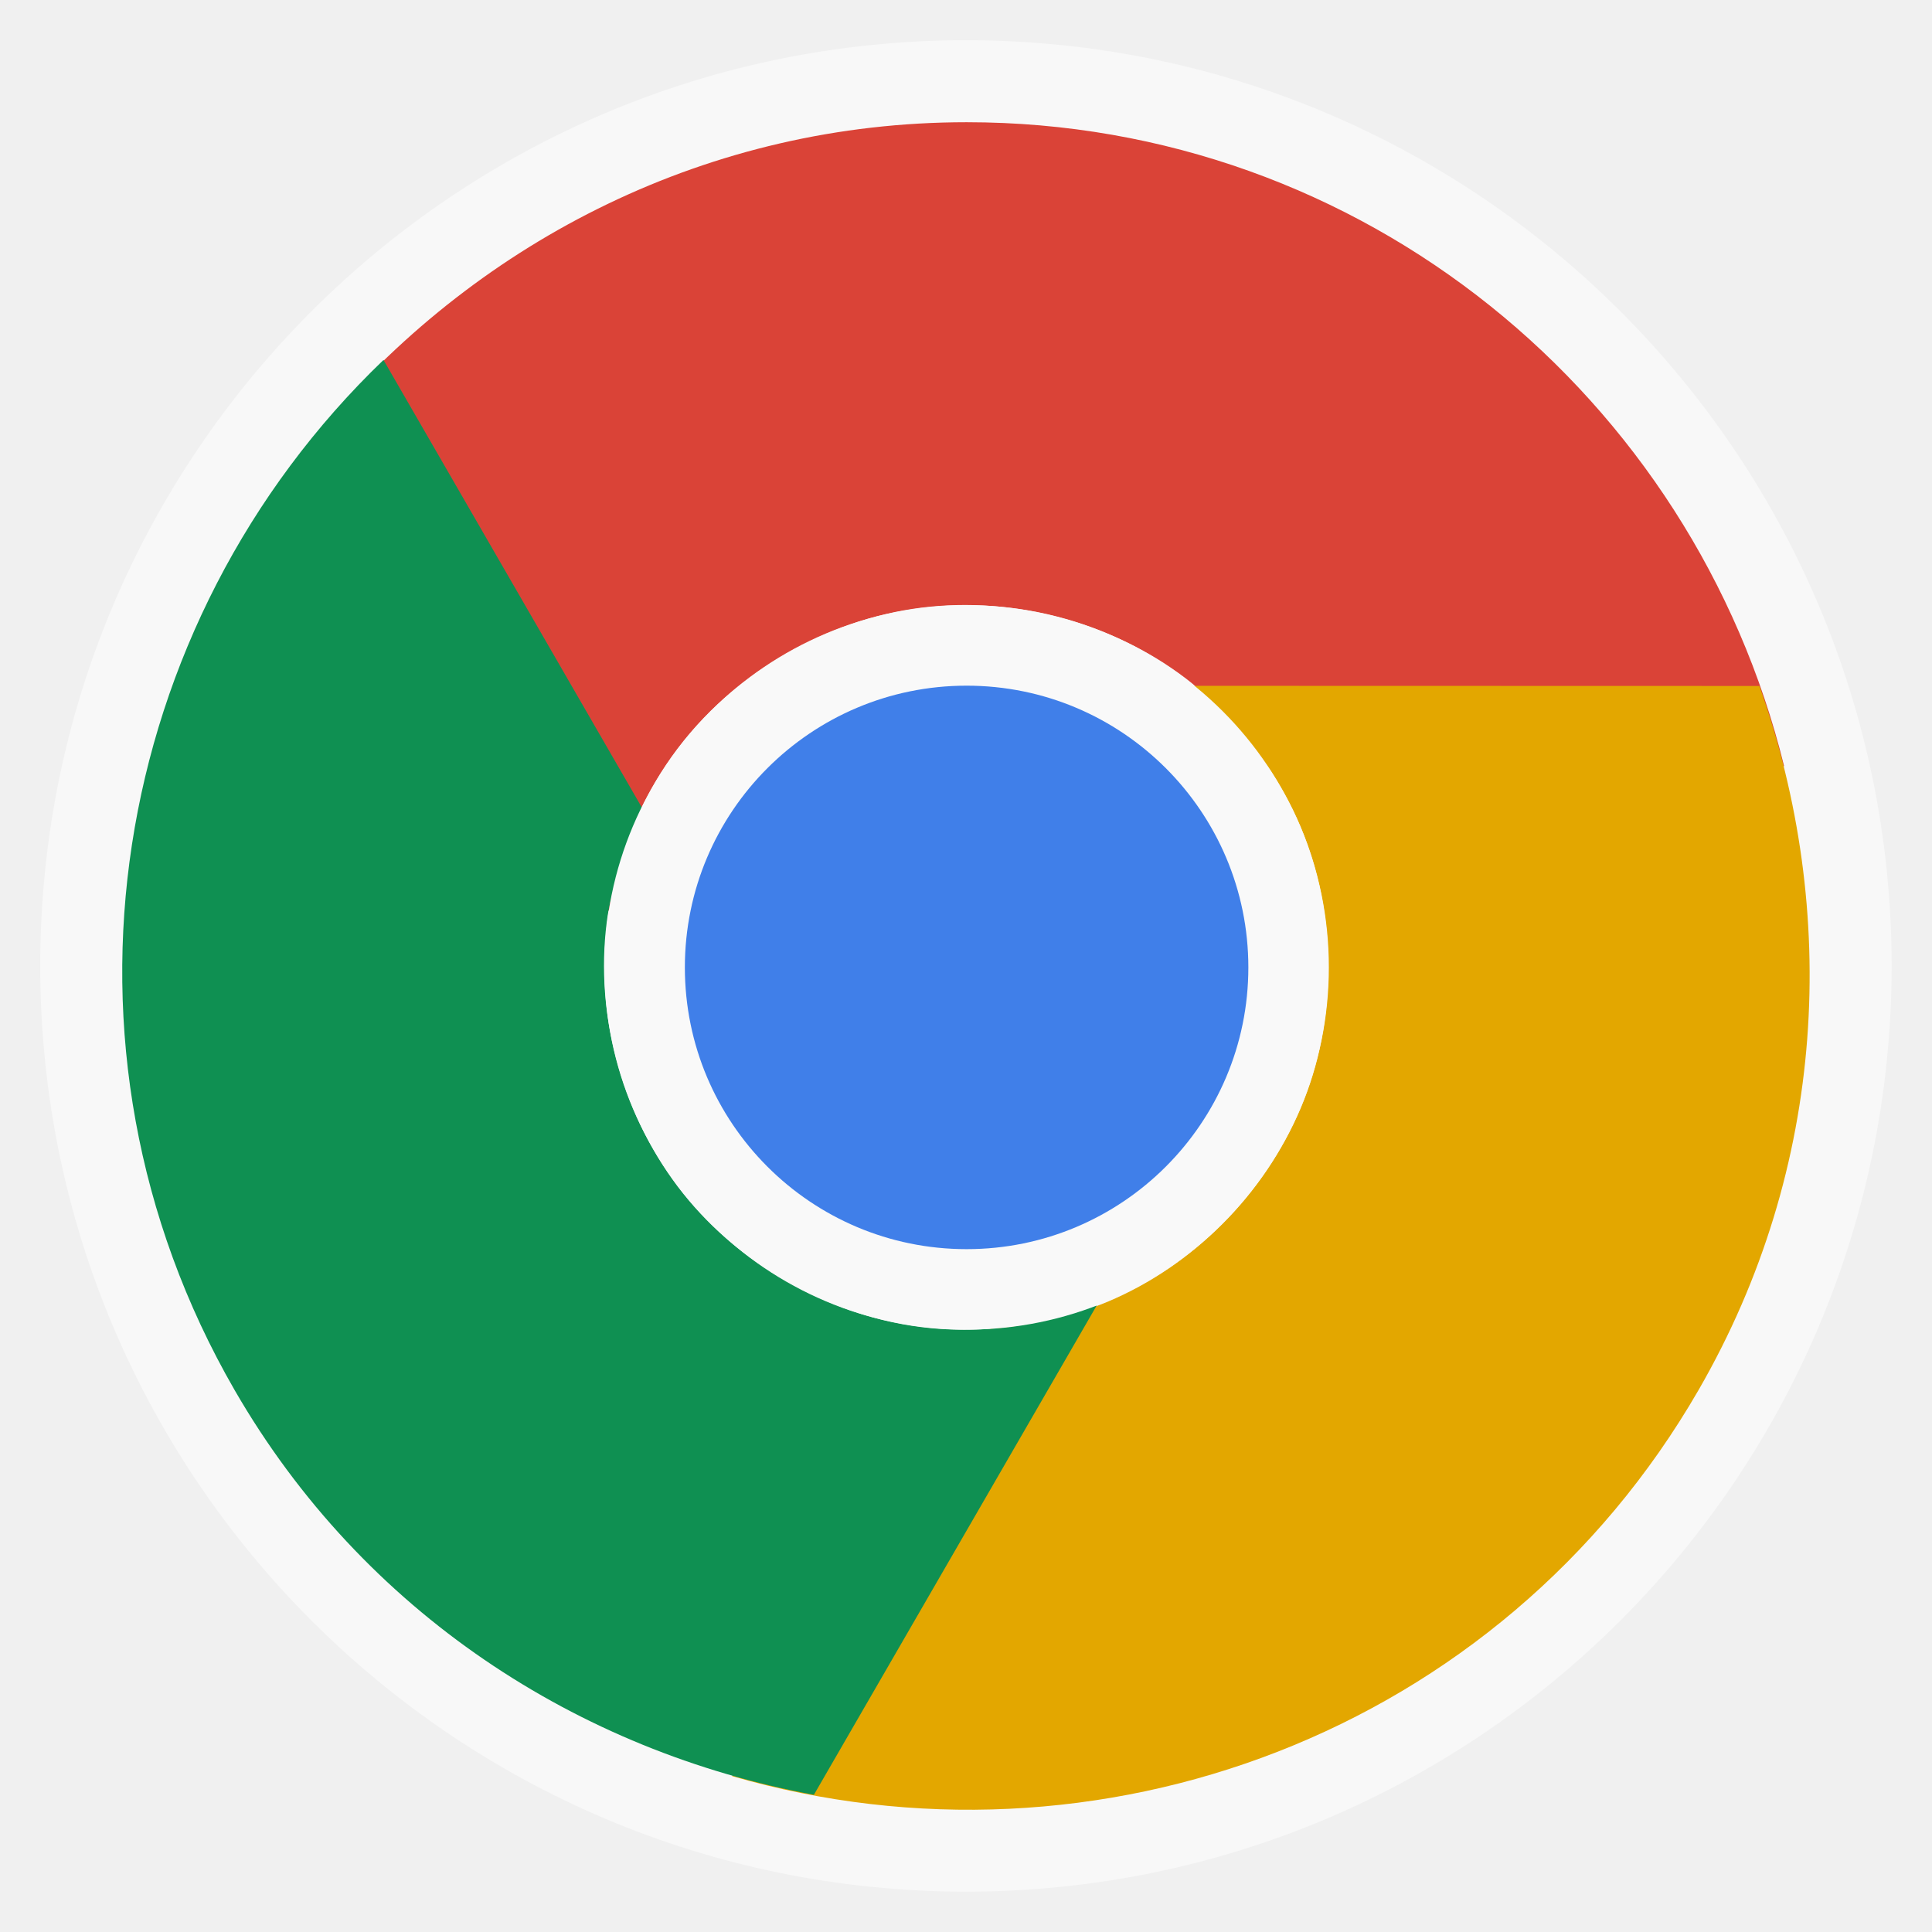
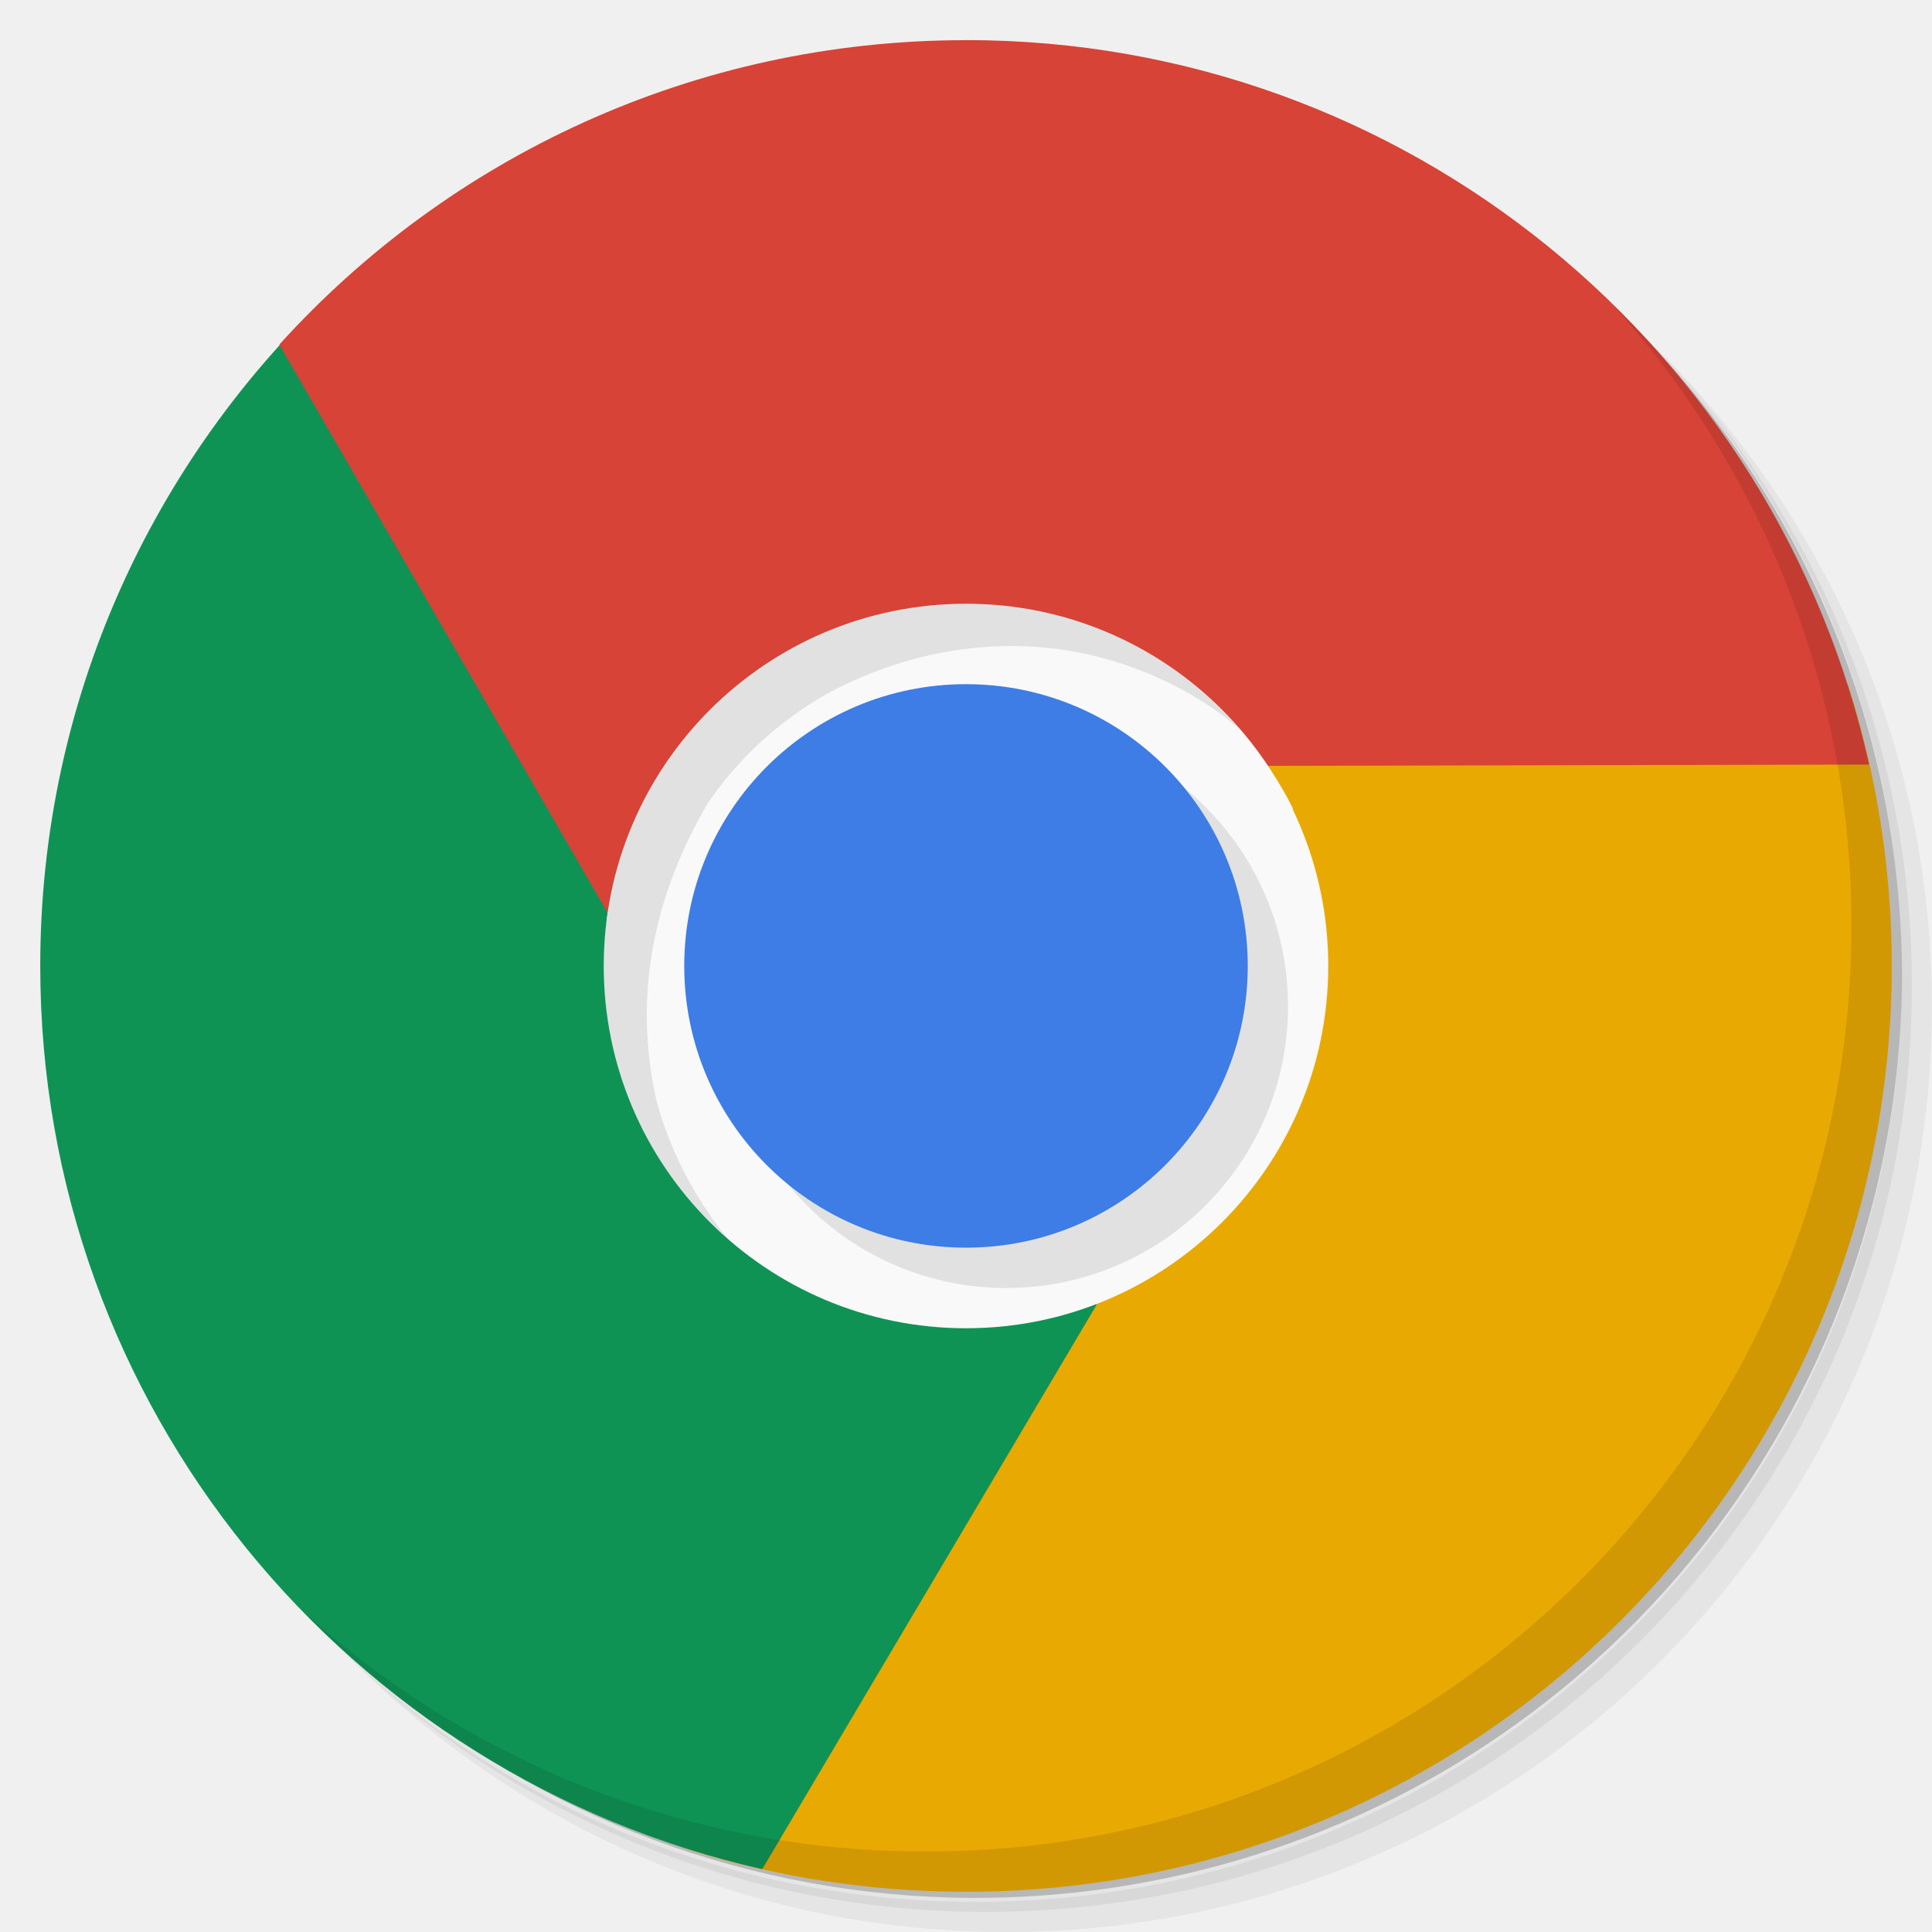
- <svg xmlns="http://www.w3.org/2000/svg" width="48" viewBox="0 0 13.547 13.547" height="48">
-   <rect height="12.982" rx="6.491" y="0.282" x="0.282" width="12.982" opacity="0.5" fill="#ffffff" fill-rule="evenodd" />
-   <path d="m 8.85,5.372 3.66,0 C 11.874,2.786 9.561,0.857 6.778,0.857 c -1.806,0 -3.402,0.825 -4.489,2.099 L 4.273,6.395 C 4.33,6.028 4.462,5.675 4.67,5.363 4.878,5.052 5.161,4.787 5.508,4.587 5.811,4.412 6.133,4.302 6.46,4.261 c 0.327,-0.041 0.665,-0.014 0.979,0.071 0.314,0.084 0.61,0.224 0.873,0.423 0.214,0.162 0.38,0.386 0.538,0.617 z" fill="#da4337" />
-   <path d="M 6.964,9.284 5.133,12.454 c 2.559,0.742 5.385,-0.296 6.777,-2.707 0.903,-1.564 0.987,-3.359 0.427,-4.937 l -3.971,-0.001 c 0.289,0.233 0.529,0.524 0.695,0.86 0.166,0.336 0.253,0.713 0.253,1.114 0,0.351 -0.065,0.684 -0.194,0.988 -0.129,0.304 -0.321,0.583 -0.551,0.813 -0.23,0.23 -0.499,0.416 -0.803,0.544 -0.247,0.105 -0.524,0.136 -0.804,0.157 z" fill="#e3a700" />
-   <path d="M 4.519,5.694 2.689,2.524 C 0.768,4.369 0.254,7.336 1.645,9.747 2.548,11.311 4.061,12.281 5.707,12.585 L 7.694,9.147 C 7.348,9.281 6.976,9.343 6.602,9.319 6.228,9.295 5.858,9.181 5.511,8.981 5.207,8.806 4.951,8.583 4.752,8.32 4.553,8.056 4.408,7.75 4.324,7.436 4.24,7.123 4.213,6.796 4.254,6.469 4.287,6.202 4.398,5.947 4.519,5.694 z" fill="#0f9052" />
-   <path d="m 55,13.5 a 9.5,9.5 0 1 1 -19,0 9.5,9.5 0 1 1 19,0 z" transform="matrix(0.2673684,0,0,0.2673684,-5.387504,3.173919)" fill="#f9f9f9" />
-   <path transform="matrix(0.2079532,0,0,0.2079532,-2.684112,3.976024)" d="m 55,13.5 a 9.5,9.5 0 1 1 -19,0 9.5,9.5 0 1 1 19,0 z" fill="#407fe9" />
+ <svg xmlns="http://www.w3.org/2000/svg" viewBox="0 0 48 48">
+   <g>
+     <path d="m 36.31 5 c 5.859 4.062 9.688 10.831 9.688 18.5 c 0 12.426 -10.07 22.5 -22.5 22.5 c -7.669 0 -14.438 -3.828 -18.5 -9.688 c 1.037 1.822 2.306 3.499 3.781 4.969 c 4.085 3.712 9.514 5.969 15.469 5.969 c 12.703 0 23 -10.298 23 -23 c 0 -5.954 -2.256 -11.384 -5.969 -15.469 c -1.469 -1.475 -3.147 -2.744 -4.969 -3.781 z m 4.969 3.781 c 3.854 4.113 6.219 9.637 6.219 15.719 c 0 12.703 -10.297 23 -23 23 c -6.081 0 -11.606 -2.364 -15.719 -6.219 c 4.16 4.144 9.883 6.719 16.219 6.719 c 12.703 0 23 -10.298 23 -23 c 0 -6.335 -2.575 -12.06 -6.719 -16.219 z" style="opacity:0.05" />
+     <path d="m 41.28 8.781 c 3.712 4.085 5.969 9.514 5.969 15.469 c 0 12.703 -10.297 23 -23 23 c -5.954 0 -11.384 -2.256 -15.469 -5.969 c 4.113 3.854 9.637 6.219 15.719 6.219 c 12.703 0 23 -10.298 23 -23 c 0 -6.081 -2.364 -11.606 -6.219 -15.719 z" style="opacity:0.1" />
+     <path d="m 31.25 2.375 c 8.615 3.154 14.75 11.417 14.75 21.13 c 0 12.426 -10.07 22.5 -22.5 22.5 c -9.708 0 -17.971 -6.135 -21.12 -14.75 a 23 23 0 0 0 44.875 -7 a 23 23 0 0 0 -16 -21.875 z" style="opacity:0.2" />
+   </g>
+   <path d="m 29.563 16.998 c 1.027 0.824 1.973 1.898 2.563 3.094 -4.9 12.333 0 0 -4.9 12.333 -0.879 0.371 -1.365 0.493 -2.358 0.575 l -7.711 12.969 c 2.161 0.672 4.462 1.031 6.844 1.031 12.703 0 23 -10.297 23 -23 0 -2.441 -0.389 -4.793 -1.094 -7 z" style="fill:#e9a903;fill-opacity:1;stroke:none;fill-rule:nonzero" />
+   <path d="M 8.281,7.219 C 3.803,11.416 1,17.379 1,24 1,34.961 8.674,44.13 18.938,46.438 L 27.251,32.408 15.07,22.907 c 0.167,-1.309 0.207,-2.648 0.257,-3.42 L 8.282,7.223" style="fill:#0f9355;fill-opacity:1;stroke:none;fill-rule:nonzero" />
+   <path d="m 24,0.998 c -6.764,0 -12.854,2.915 -17.06,7.563 l 8.14,14.09 16.4,-3.624 14.957,-0.031 C 44.15,8.703 34.981,0.996 23.999,0.996" style="fill:#d74336;fill-opacity:1;stroke:none;fill-rule:nonzero" />
+   <g>
+     <path d="m 40.03 7.531 c 3.712 4.084 5.969 9.514 5.969 15.469 0 12.703 -10.297 23 -23 23 c -5.954 0 -11.384 -2.256 -15.469 -5.969 4.178 4.291 10.01 6.969 16.469 6.969 c 12.703 0 23 -10.298 23 -23 0 -6.462 -2.677 -12.291 -6.969 -16.469 z" style="opacity:0.1" />
+   </g>
+   <path d="m 33 24 c 0 4.973 -4.03 9 -9 9 -4.969 0 -9 -4.03 -9 -9 0 -4.969 4.03 -9 9 -9 4.973 0 9 4.03 9 9 m 0 0" style="fill:#f9f9f9;fill-opacity:1;stroke:none;fill-rule:nonzero" />
+   <path d="m 32 25 c 0 3.867 -3.133 7 -7 7 -3.867 0 -7 -3.133 -7 -7 0 -3.867 3.133 -7 7 -7 3.867 0 7 3.133 7 7 m 0 0" style="fill:#000;fill-opacity:0.098;stroke:none;fill-rule:nonzero" />
+   <path d="m 24 15 c -4.97 0 -9 4.03 -9 9 0 2.701 1.196 5.118 3.08 6.768 -0.082 -0.098 -0.163 -0.199 -0.24 -0.301 -0.703 -0.934 -1.234 -2.02 -1.531 -3.125 -0.612 -2.722 0.002 -5.192 1.25 -7.346 0.738 -1.102 1.738 -2.043 2.969 -2.75 2.186 -1.182 4.604 -1.494 6.844 -0.906 1.113 0.301 2.162 0.797 3.096 1.5 0.105 0.101 0.224 0.185 0.336 0.278 -1.65 -1.906 -4.082 -3.117 -6.803 -3.117 z" style="fill:#000;fill-opacity:0.098;stroke:none;fill-rule:nonzero" />
+   <path d="m 31 23.998 c 0 3.867 -3.133 7 -7 7 -3.867 0 -7 -3.133 -7 -7 0 -3.867 3.133 -7 7 -7 3.867 0 7 3.133 7 7 m 0 0" style="fill:#3d7de5;fill-opacity:1;stroke:none;fill-rule:nonzero" />
</svg>
